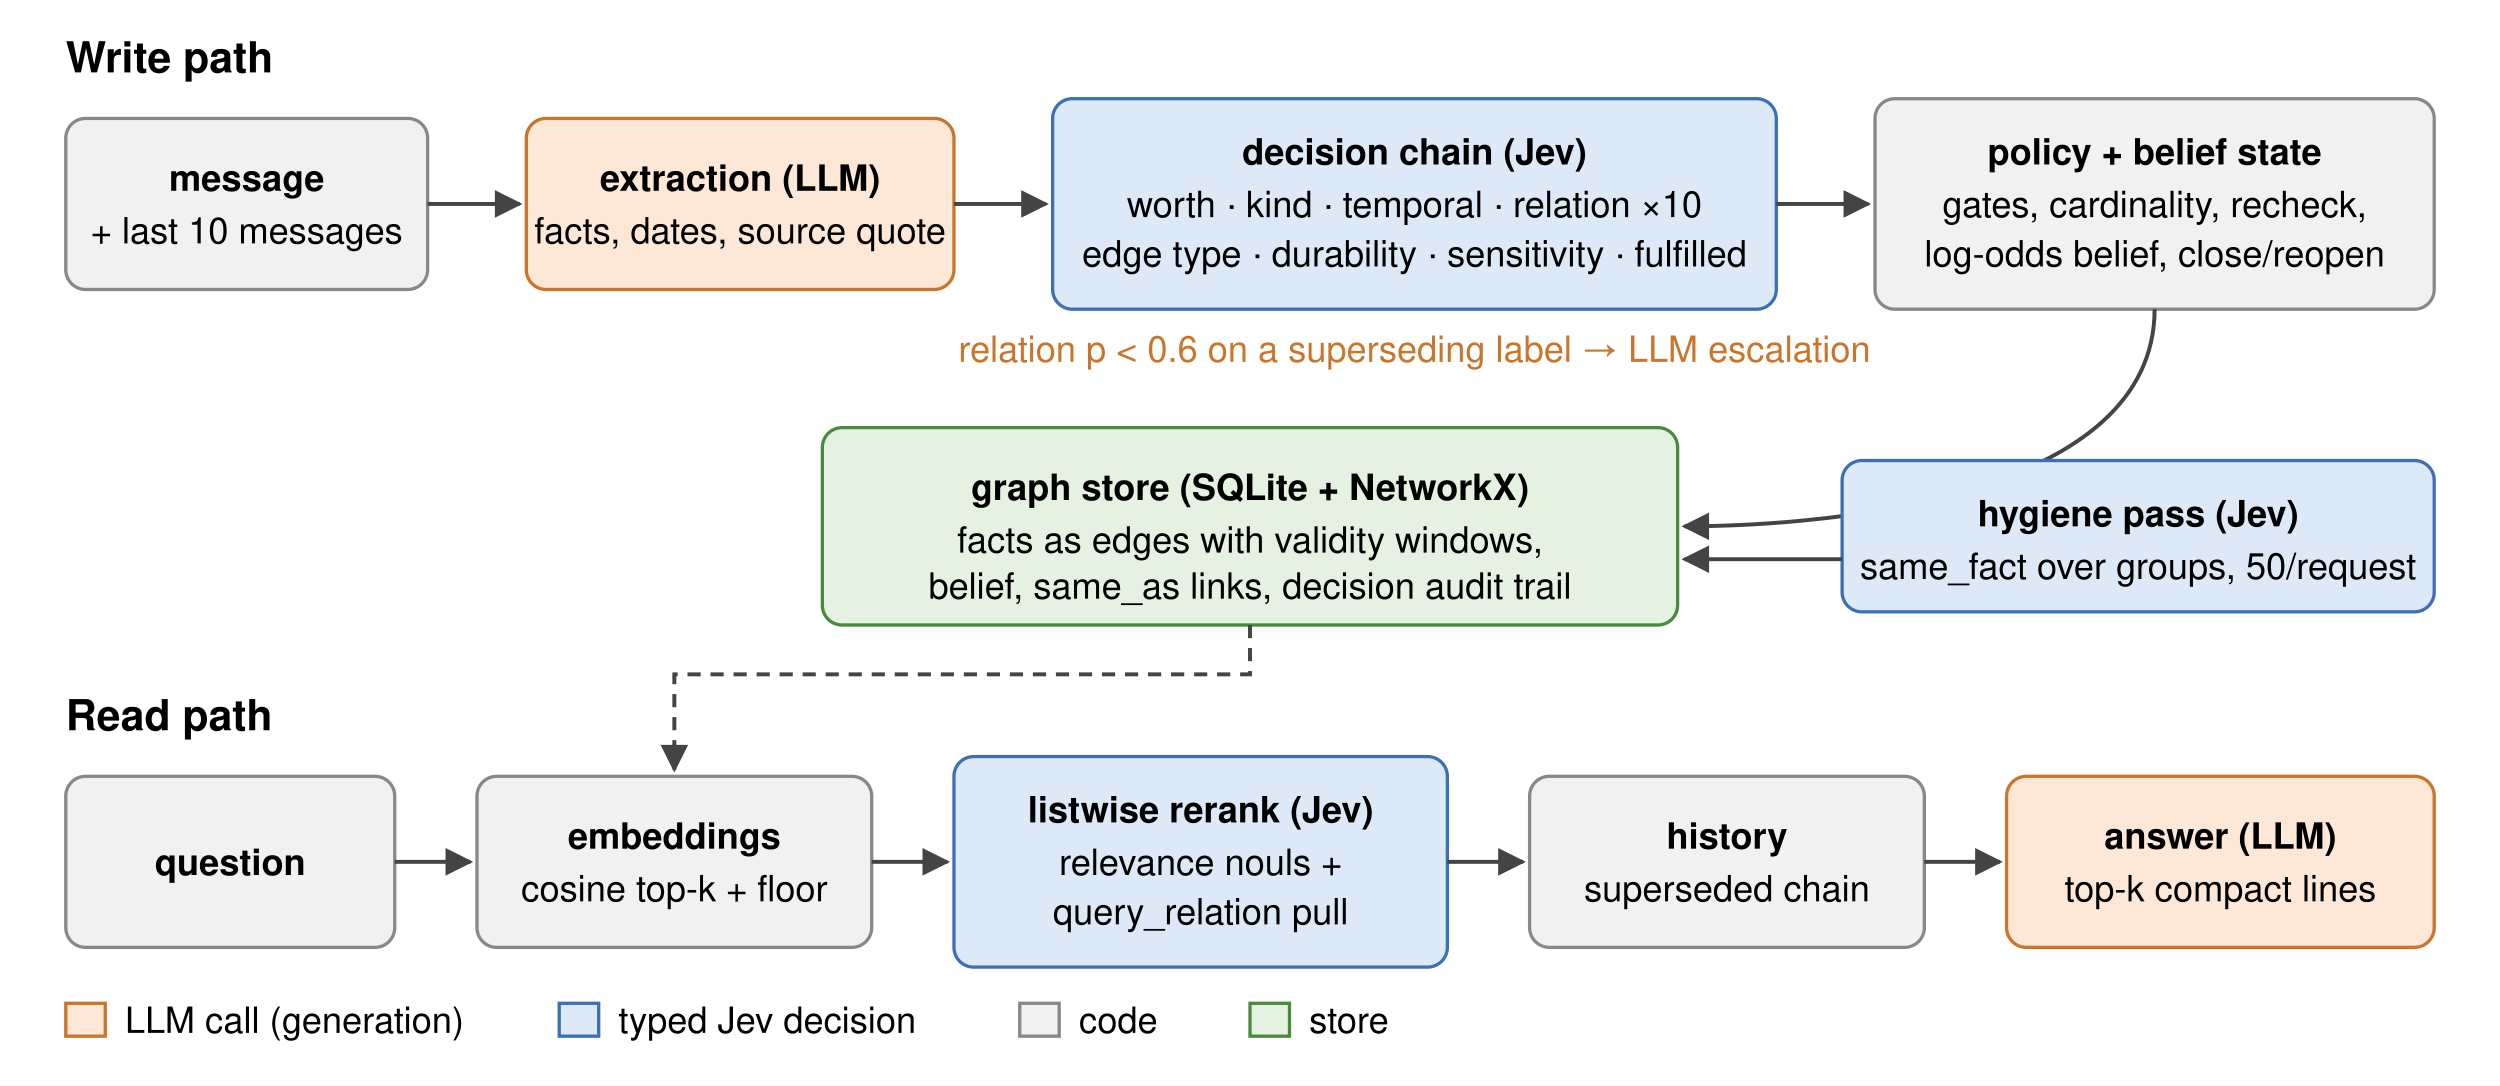
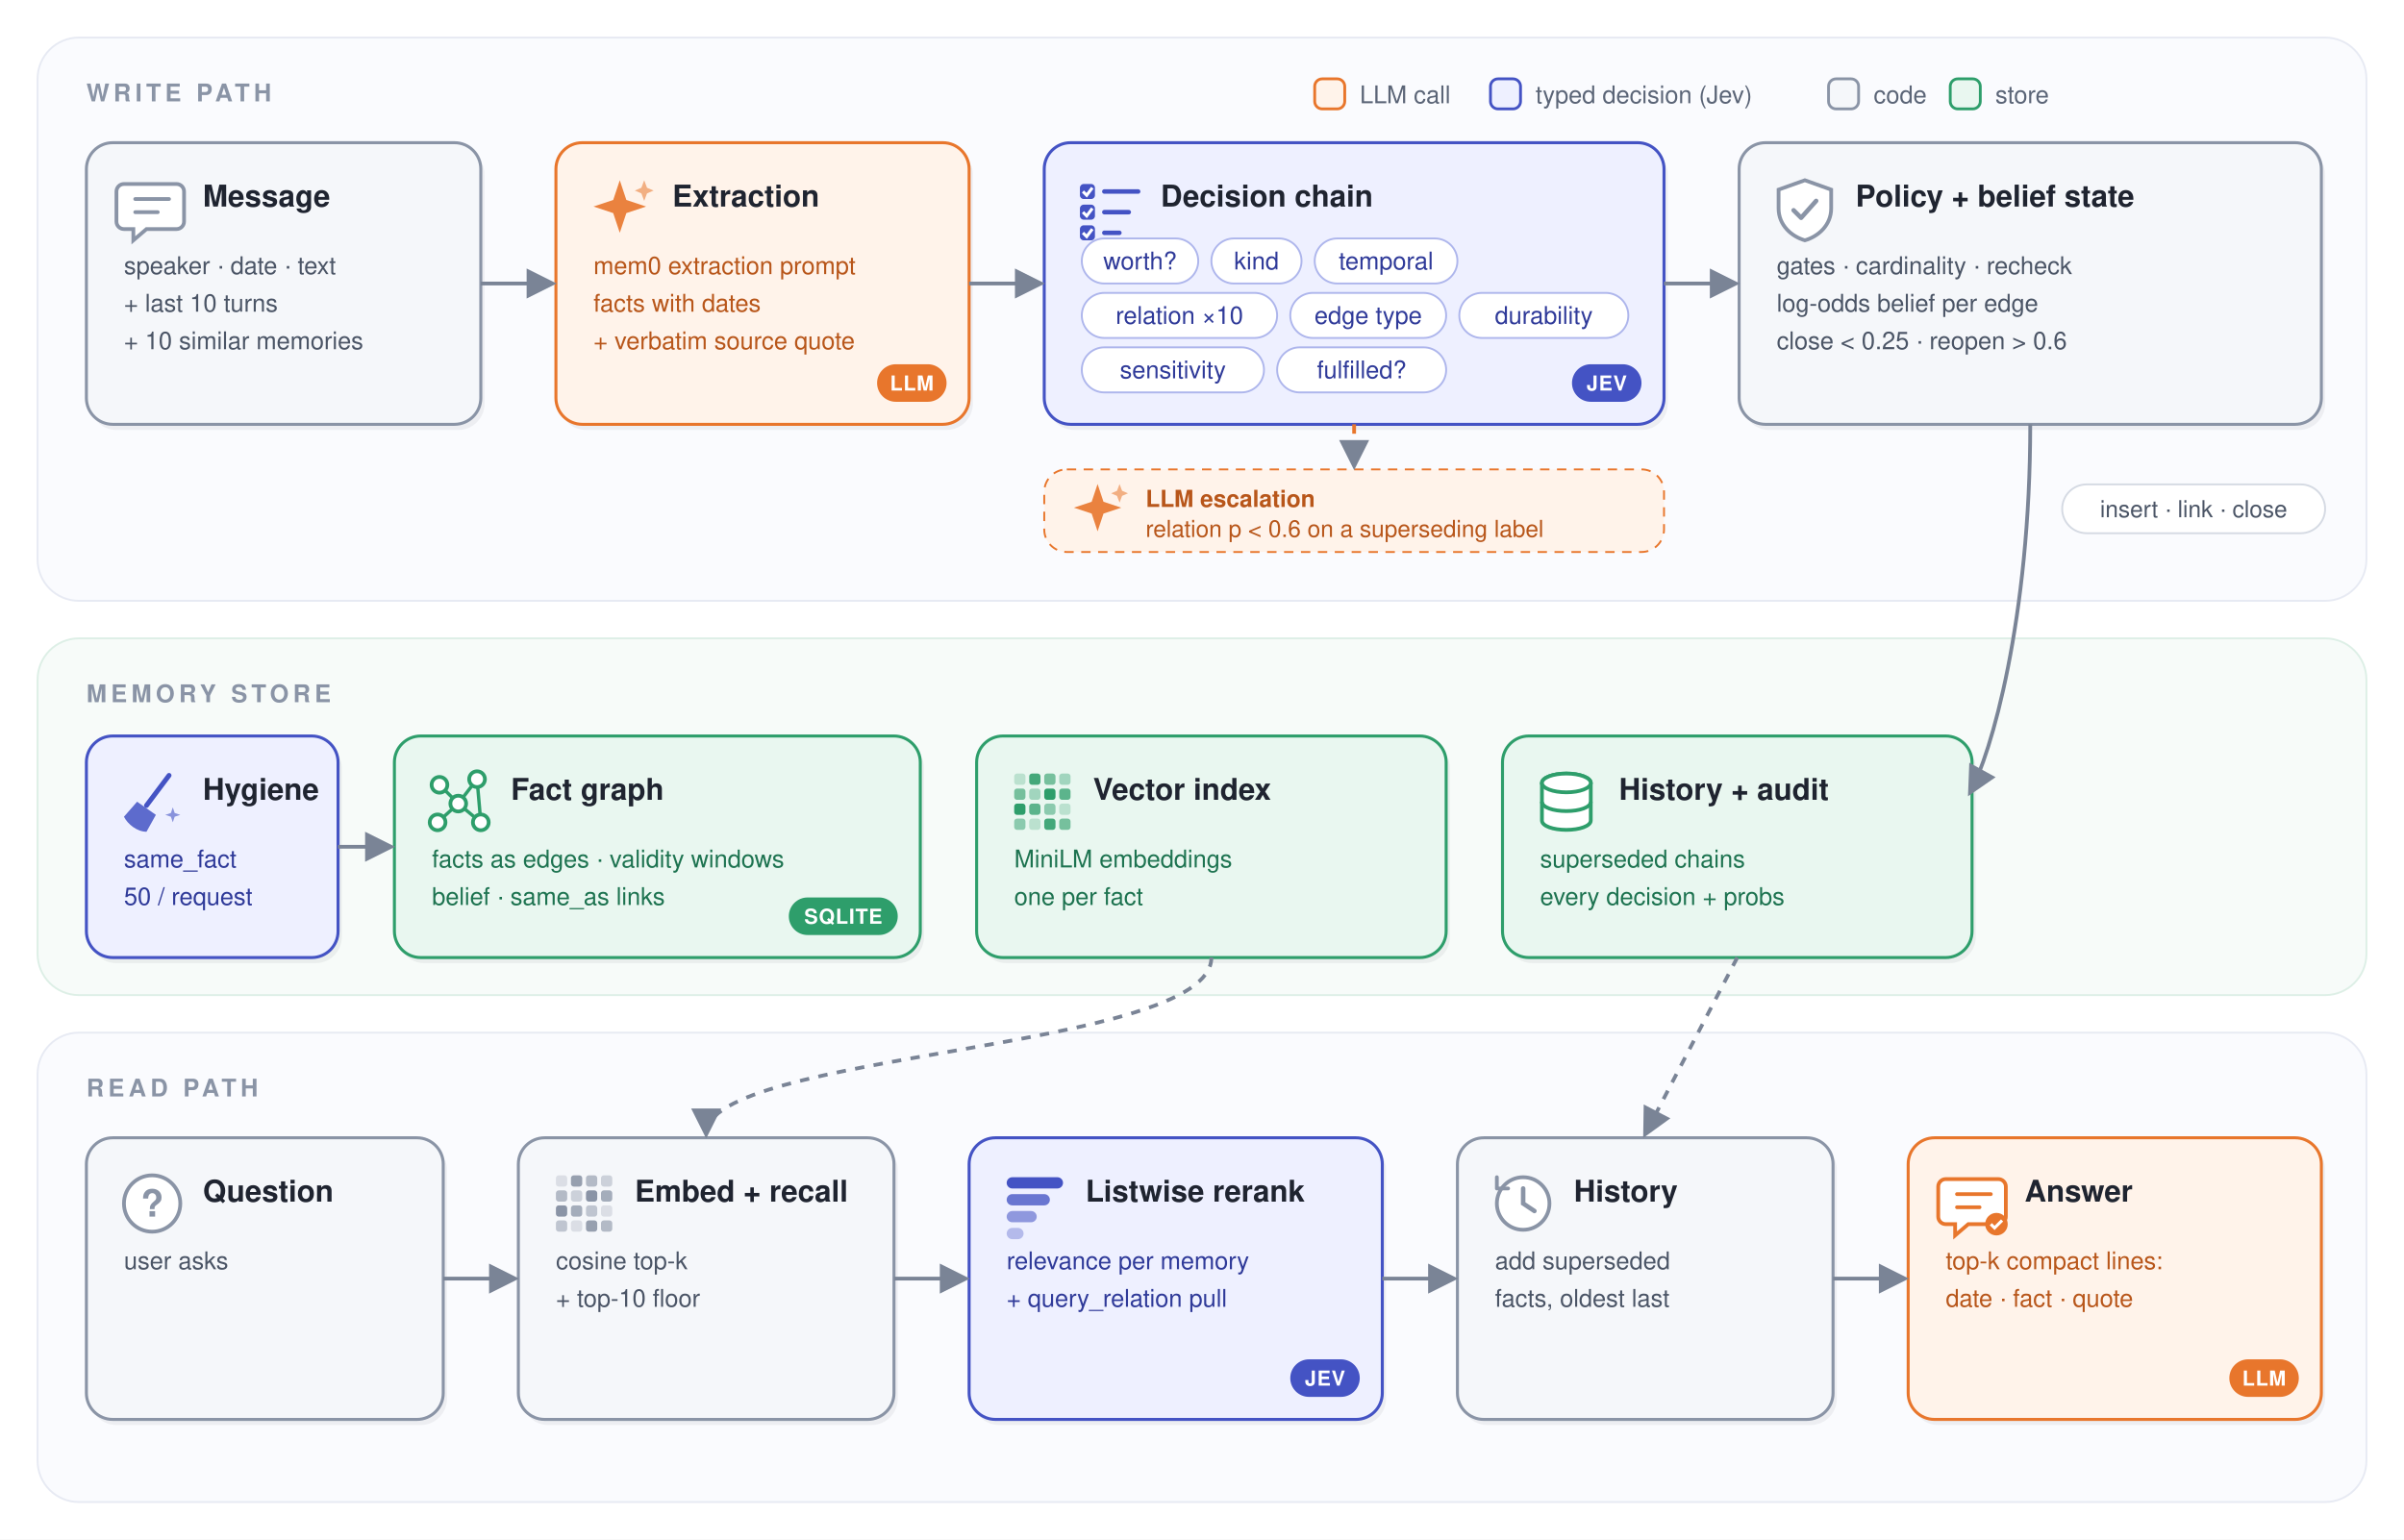
- <svg xmlns="http://www.w3.org/2000/svg" width="760" height="330" viewBox="0 0 760 330" font-family="Helvetica, Arial, sans-serif" font-size="11">
-   <rect width="100%" height="100%" fill="white" />
+ <svg xmlns="http://www.w3.org/2000/svg" width="1280" height="820" viewBox="0 0 1280 820">
  <defs>
-     <marker id="a" viewBox="0 0 10 10" refX="9" refY="5" markerWidth="7" markerHeight="7" orient="auto">
-       <path d="M0,0 L10,5 L0,10 z" fill="#444" />
+     <marker id="arr" viewBox="0 0 10 10" refX="8.5" refY="5" markerWidth="8" markerHeight="8" orient="auto-start-reverse">
+       <path d="M0,0 L10,5 L0,10 z" fill="#7A8496" />
    </marker>
  </defs>
-   <style>
-     .llm { fill: #fde8d7; stroke: #c9752b; }
-     .jev { fill: #dde9f7; stroke: #3b6fb6; }
-     .store { fill: #e5f2e1; stroke: #4a8a3c; }
-     .code { fill: #f1f1f1; stroke: #888; }
-     .t { font-weight: bold; }
-     line, path.f { stroke: #444; stroke-width: 1.2; fill: none; }
-   </style>
-   <text x="20" y="22" class="t" font-size="13">Write path</text>
-   <rect x="20" y="36" width="110" height="52" rx="6" class="code" />
-   <text x="75" y="58" text-anchor="middle" class="t">message</text>
-   <text x="75" y="74" text-anchor="middle">+ last 10 messages</text>
-   <rect x="160" y="36" width="130" height="52" rx="6" class="llm" />
-   <text x="225" y="58" text-anchor="middle" class="t">extraction (LLM)</text>
-   <text x="225" y="74" text-anchor="middle">facts, dates, source quote</text>
-   <rect x="320" y="30" width="220" height="64" rx="6" class="jev" />
-   <text x="430" y="50" text-anchor="middle" class="t">decision chain (Jev)</text>
-   <text x="430" y="66" text-anchor="middle">worth · kind · temporal · relation ×10</text>
-   <text x="430" y="81" text-anchor="middle">edge type · durability · sensitivity · fulfilled</text>
-   <rect x="570" y="30" width="170" height="64" rx="6" class="code" />
-   <text x="655" y="50" text-anchor="middle" class="t">policy + belief state</text>
-   <text x="655" y="66" text-anchor="middle">gates, cardinality, recheck,</text>
-   <text x="655" y="81" text-anchor="middle">log-odds belief, close/reopen</text>
-   <line x1="130" y1="62" x2="158" y2="62" marker-end="url(#a)" />
-   <line x1="290" y1="62" x2="318" y2="62" marker-end="url(#a)" />
-   <line x1="540" y1="62" x2="568" y2="62" marker-end="url(#a)" />
-   <text x="430" y="110" text-anchor="middle" fill="#c9752b">relation p &lt; 0.6 on a superseding label → LLM escalation</text>
-   <rect x="250" y="130" width="260" height="60" rx="6" class="store" />
-   <text x="380" y="152" text-anchor="middle" class="t">graph store (SQLite + NetworkX)</text>
-   <text x="380" y="168" text-anchor="middle">facts as edges with validity windows,</text>
-   <text x="380" y="182" text-anchor="middle">belief, same_as links, decision audit trail</text>
-   <path class="f" d="M655,94 C655,150 560,160 512,160" marker-end="url(#a)" />
-   <rect x="560" y="140" width="180" height="46" rx="6" class="jev" />
-   <text x="650" y="160" text-anchor="middle" class="t">hygiene pass (Jev)</text>
-   <text x="650" y="176" text-anchor="middle">same_fact over groups, 50/request</text>
-   <line x1="560" y1="170" x2="512" y2="170" marker-end="url(#a)" />
-   <text x="20" y="222" class="t" font-size="13">Read path</text>
-   <rect x="20" y="236" width="100" height="52" rx="6" class="code" />
-   <text x="70" y="266" text-anchor="middle" class="t">question</text>
-   <rect x="145" y="236" width="120" height="52" rx="6" class="code" />
-   <text x="205" y="258" text-anchor="middle" class="t">embeddings</text>
-   <text x="205" y="274" text-anchor="middle">cosine top-k + floor</text>
-   <rect x="290" y="230" width="150" height="64" rx="6" class="jev" />
-   <text x="365" y="250" text-anchor="middle" class="t">listwise rerank (Jev)</text>
-   <text x="365" y="266" text-anchor="middle">relevance nouls +</text>
-   <text x="365" y="281" text-anchor="middle">query_relation pull</text>
-   <rect x="465" y="236" width="120" height="52" rx="6" class="code" />
-   <text x="525" y="258" text-anchor="middle" class="t">history</text>
-   <text x="525" y="274" text-anchor="middle">superseded chain</text>
-   <rect x="610" y="236" width="130" height="52" rx="6" class="llm" />
-   <text x="675" y="258" text-anchor="middle" class="t">answer (LLM)</text>
-   <text x="675" y="274" text-anchor="middle">top-k compact lines</text>
-   <line x1="120" y1="262" x2="143" y2="262" marker-end="url(#a)" />
-   <line x1="265" y1="262" x2="288" y2="262" marker-end="url(#a)" />
-   <line x1="440" y1="262" x2="463" y2="262" marker-end="url(#a)" />
-   <line x1="585" y1="262" x2="608" y2="262" marker-end="url(#a)" />
-   <path class="f" d="M380,190 L380,205 L205,205 L205,234" marker-end="url(#a)" stroke-dasharray="4 3" />
-   <rect x="20" y="305" width="12" height="10" class="llm" />
-   <text x="38" y="314">LLM call (generation)</text>
-   <rect x="170" y="305" width="12" height="10" class="jev" />
-   <text x="188" y="314">typed Jev decision</text>
-   <rect x="310" y="305" width="12" height="10" class="code" />
-   <text x="328" y="314">code</text>
-   <rect x="380" y="305" width="12" height="10" class="store" />
-   <text x="398" y="314">store</text>
+   <style>text{font-family:'Helvetica Neue',Helvetica,Arial,sans-serif}.title{font-size:16px;font-weight:700}.body{font-size:13px}.tag{font-size:11px;font-weight:700;fill:white;letter-spacing:.4px}.lane{font-size:13px;font-weight:800;letter-spacing:2.2px;fill:#8A94A6}.note{font-size:12.5px}</style>
+   <rect width="1280" height="820" fill="white" />
+   <rect x="20" y="20" width="1240" height="300" rx="22" fill="#FAFBFE" stroke="#E7EAF3" />
+   <text x="46" y="54" class="lane">WRITE PATH</text>
+   <rect x="20" y="340" width="1240" height="190" rx="22" fill="#F7FBF9" stroke="#DDEFE6" />
+   <text x="46" y="374" class="lane">MEMORY STORE</text>
+   <rect x="20" y="550" width="1240" height="250" rx="22" fill="#FAFBFE" stroke="#E7EAF3" />
+   <text x="46" y="584" class="lane">READ PATH</text>
+   <rect x="48" y="79" width="210" height="150" rx="14" fill="#1F2430" opacity="0.06" />
+   <rect x="46" y="76" width="210" height="150" rx="14" fill="#F5F7FA" stroke="#8A94A6" stroke-width="1.6" />
+   <g transform="translate(64,94)">
+     <path d="M2 4 h28 a4 4 0 0 1 4 4 v16 a4 4 0 0 1 -4 4 h-16 l-7 6 v-6 h-5 a4 4 0 0 1 -4 -4 v-16 a4 4 0 0 1 4 -4z" fill="white" stroke="#8A94A6" stroke-width="2" />
+     <line x1="8" y1="12" x2="26" y2="12" stroke="#8A94A6" stroke-width="2" stroke-linecap="round" />
+     <line x1="8" y1="19" x2="20" y2="19" stroke="#8A94A6" stroke-width="2" stroke-linecap="round" />
+   </g>
+   <text x="108" y="110" class="title" fill="#1F2430">Message</text>
+   <text x="66" y="146" class="body" fill="#4B5566">speaker · date · text</text>
+   <text x="66" y="166" class="body" fill="#4B5566">+ last 10 turns</text>
+   <text x="66" y="186" class="body" fill="#4B5566">+ 10 similar memories</text>
+   <rect x="298" y="79" width="220" height="150" rx="14" fill="#1F2430" opacity="0.06" />
+   <rect x="296" y="76" width="220" height="150" rx="14" fill="#FFF3EA" stroke="#E8762C" stroke-width="1.6" />
+   <g transform="translate(314,94)">
+     <path d="M16 2 L19.5 12.5 L30 16 L19.5 19.5 L16 30 L12.5 19.5 L2 16 L12.5 12.5 Z" fill="#E8762C" opacity="0.9" />
+     <path d="M29 2 L30.5 6 L34 7.5 L30.5 9 L29 13 L27.5 9 L24 7.5 L27.5 6 Z" fill="#E8762C" opacity="0.55" />
+   </g>
+   <text x="358" y="110" class="title" fill="#1F2430">Extraction</text>
+   <rect x="467" y="194" width="37" height="20" rx="10" fill="#E8762C" />
+   <text x="485.5" y="208" class="tag" text-anchor="middle">LLM</text>
+   <text x="316" y="146" class="body" fill="#B8561A">mem0 extraction prompt</text>
+   <text x="316" y="166" class="body" fill="#B8561A">facts with dates</text>
+   <text x="316" y="186" class="body" fill="#B8561A">+ verbatim source quote</text>
+   <rect x="558" y="79" width="330" height="150" rx="14" fill="#1F2430" opacity="0.06" />
+   <rect x="556" y="76" width="330" height="150" rx="14" fill="#EEF0FF" stroke="#4453C4" stroke-width="1.6" />
+   <g transform="translate(574,94)">
+     <rect x="1" y="4" width="8" height="8" rx="2" fill="#4453C4" />
+     <path d="M2.6 8 l2 2 l3 -4" fill="none" stroke="white" stroke-width="1.6" />
+     <line x1="14" y1="8" x2="32" y2="8" stroke="#4453C4" stroke-width="2.4" stroke-linecap="round" />
+     <rect x="1" y="15" width="8" height="8" rx="2" fill="#4453C4" />
+     <path d="M2.6 19 l2 2 l3 -4" fill="none" stroke="white" stroke-width="1.6" />
+     <line x1="14" y1="19" x2="27" y2="19" stroke="#4453C4" stroke-width="2.4" stroke-linecap="round" />
+     <rect x="1" y="26" width="8" height="8" rx="2" fill="#4453C4" />
+     <path d="M2.6 30 l2 2 l3 -4" fill="none" stroke="white" stroke-width="1.6" />
+     <line x1="14" y1="30" x2="22" y2="30" stroke="#4453C4" stroke-width="2.4" stroke-linecap="round" />
+   </g>
+   <text x="618" y="110" class="title" fill="#1F2430">Decision chain</text>
+   <rect x="837" y="194" width="37" height="20" rx="10" fill="#4453C4" />
+   <text x="855.5" y="208" class="tag" text-anchor="middle">JEV</text>
+   <rect x="576" y="127" width="62" height="24" rx="12" fill="white" stroke="#AEB6EC" />
+   <text x="607.0" y="143.5" class="body" text-anchor="middle" fill="#2F3A99">worth?</text>
+   <rect x="645" y="127" width="48" height="24" rx="12" fill="white" stroke="#AEB6EC" />
+   <text x="669.0" y="143.5" class="body" text-anchor="middle" fill="#2F3A99">kind</text>
+   <rect x="700" y="127" width="76" height="24" rx="12" fill="white" stroke="#AEB6EC" />
+   <text x="738.0" y="143.5" class="body" text-anchor="middle" fill="#2F3A99">temporal</text>
+   <rect x="576" y="156" width="104" height="24" rx="12" fill="white" stroke="#AEB6EC" />
+   <text x="628.0" y="172.5" class="body" text-anchor="middle" fill="#2F3A99">relation ×10</text>
+   <rect x="687" y="156" width="83" height="24" rx="12" fill="white" stroke="#AEB6EC" />
+   <text x="728.5" y="172.5" class="body" text-anchor="middle" fill="#2F3A99">edge type</text>
+   <rect x="777" y="156" width="90" height="24" rx="12" fill="white" stroke="#AEB6EC" />
+   <text x="822.0" y="172.5" class="body" text-anchor="middle" fill="#2F3A99">durability</text>
+   <rect x="576" y="185" width="97" height="24" rx="12" fill="white" stroke="#AEB6EC" />
+   <text x="624.5" y="201.5" class="body" text-anchor="middle" fill="#2F3A99">sensitivity</text>
+   <rect x="680" y="185" width="90" height="24" rx="12" fill="white" stroke="#AEB6EC" />
+   <text x="725.0" y="201.5" class="body" text-anchor="middle" fill="#2F3A99">fulfilled?</text>
+   <rect x="928" y="79" width="310" height="150" rx="14" fill="#1F2430" opacity="0.06" />
+   <rect x="926" y="76" width="310" height="150" rx="14" fill="#F5F7FA" stroke="#8A94A6" stroke-width="1.6" />
+   <g transform="translate(944,94)">
+     <path d="M17 2 L31 7 V17 C31 26 24 32 17 34 C10 32 3 26 3 17 V7 Z" fill="white" stroke="#8A94A6" stroke-width="2" />
+     <path d="M11 18 l4 4 l8 -9" fill="none" stroke="#8A94A6" stroke-width="2.4" stroke-linecap="round" stroke-linejoin="round" />
+   </g>
+   <text x="988" y="110" class="title" fill="#1F2430">Policy + belief state</text>
+   <text x="946" y="146" class="body" fill="#4B5566">gates · cardinality · recheck</text>
+   <text x="946" y="166" class="body" fill="#4B5566">log-odds belief per edge</text>
+   <text x="946" y="186" class="body" fill="#4B5566">close &lt; 0.25 · reopen &gt; 0.6</text>
+   <path d="M256,151 L294,151" fill="none" stroke="#7A8496" stroke-width="2" marker-end="url(#arr)" />
+   <path d="M516,151 L554,151" fill="none" stroke="#7A8496" stroke-width="2" marker-end="url(#arr)" />
+   <path d="M886,151 L924,151" fill="none" stroke="#7A8496" stroke-width="2" marker-end="url(#arr)" />
+   <rect x="556" y="250" width="330" height="44" rx="12" fill="#FFF3EA" stroke="#E8762C" stroke-dasharray="5 4" />
+   <g transform="translate(570,256) scale(0.9)">
+     <path d="M16 2 L19.5 12.5 L30 16 L19.5 19.5 L16 30 L12.5 19.5 L2 16 L12.5 12.5 Z" fill="#E8762C" opacity="0.9" />
+     <path d="M29 2 L30.5 6 L34 7.5 L30.5 9 L29 13 L27.5 9 L24 7.5 L27.5 6 Z" fill="#E8762C" opacity="0.55" />
+   </g>
+   <text x="610" y="270" class="note" fill="#B8561A" font-weight="700">LLM escalation</text>
+   <text x="610" y="286" class="note" fill="#B8561A">relation p &lt; 0.6 on a superseding label</text>
+   <path d="M721,226 L721,248" fill="none" stroke="#E8762C" stroke-width="2" stroke-dasharray="5 5" marker-end="url(#arr)" />
+   <rect x="212" y="395" width="280" height="118" rx="14" fill="#1F2430" opacity="0.06" />
+   <rect x="210" y="392" width="280" height="118" rx="14" fill="#E9F7F0" stroke="#2E9E6B" stroke-width="1.6" />
+   <g transform="translate(228,410)">
+     <line x1="6" y1="8" x2="16" y2="18" stroke="#2E9E6B" stroke-width="1.8" />
+     <line x1="26" y1="5" x2="16" y2="18" stroke="#2E9E6B" stroke-width="1.8" />
+     <line x1="16" y1="18" x2="5" y2="28" stroke="#2E9E6B" stroke-width="1.8" />
+     <line x1="16" y1="18" x2="28" y2="28" stroke="#2E9E6B" stroke-width="1.8" />
+     <line x1="26" y1="5" x2="28" y2="28" stroke="#2E9E6B" stroke-width="1.8" />
+     <circle cx="6" cy="8" r="4.2" fill="white" stroke="#2E9E6B" stroke-width="2" />
+     <circle cx="26" cy="5" r="4.2" fill="white" stroke="#2E9E6B" stroke-width="2" />
+     <circle cx="16" cy="18" r="4.2" fill="white" stroke="#2E9E6B" stroke-width="2" />
+     <circle cx="5" cy="28" r="4.2" fill="white" stroke="#2E9E6B" stroke-width="2" />
+     <circle cx="28" cy="28" r="4.2" fill="white" stroke="#2E9E6B" stroke-width="2" />
+   </g>
+   <text x="272" y="426" class="title" fill="#1F2430">Fact graph</text>
+   <rect x="420" y="478" width="58" height="20" rx="10" fill="#2E9E6B" />
+   <text x="449.0" y="492" class="tag" text-anchor="middle">SQLITE</text>
+   <text x="230" y="462" class="body" fill="#1D7350">facts as edges · validity windows</text>
+   <text x="230" y="482" class="body" fill="#1D7350">belief · same_as links</text>
+   <rect x="522" y="395" width="250" height="118" rx="14" fill="#1F2430" opacity="0.06" />
+   <rect x="520" y="392" width="250" height="118" rx="14" fill="#E9F7F0" stroke="#2E9E6B" stroke-width="1.6" />
+   <g transform="translate(538,410)">
+     <rect x="2" y="2" width="6" height="6" rx="1.5" fill="#2E9E6B" opacity="0.25" />
+     <rect x="10" y="2" width="6" height="6" rx="1.5" fill="#2E9E6B" opacity="0.88" />
+     <rect x="18" y="2" width="6" height="6" rx="1.5" fill="#2E9E6B" opacity="0.62" />
+     <rect x="26" y="2" width="6" height="6" rx="1.5" fill="#2E9E6B" opacity="0.38" />
+     <rect x="2" y="10" width="6" height="6" rx="1.5" fill="#2E9E6B" opacity="0.62" />
+     <rect x="10" y="10" width="6" height="6" rx="1.5" fill="#2E9E6B" opacity="0.38" />
+     <rect x="18" y="10" width="6" height="6" rx="1.5" fill="#2E9E6B" opacity="1.00" />
+     <rect x="26" y="10" width="6" height="6" rx="1.5" fill="#2E9E6B" opacity="0.75" />
+     <rect x="2" y="18" width="6" height="6" rx="1.5" fill="#2E9E6B" opacity="1.00" />
+     <rect x="10" y="18" width="6" height="6" rx="1.5" fill="#2E9E6B" opacity="0.75" />
+     <rect x="18" y="18" width="6" height="6" rx="1.5" fill="#2E9E6B" opacity="0.50" />
+     <rect x="26" y="18" width="6" height="6" rx="1.5" fill="#2E9E6B" opacity="0.25" />
+     <rect x="2" y="26" width="6" height="6" rx="1.5" fill="#2E9E6B" opacity="0.50" />
+     <rect x="10" y="26" width="6" height="6" rx="1.5" fill="#2E9E6B" opacity="0.25" />
+     <rect x="18" y="26" width="6" height="6" rx="1.5" fill="#2E9E6B" opacity="0.88" />
+     <rect x="26" y="26" width="6" height="6" rx="1.5" fill="#2E9E6B" opacity="0.62" />
+   </g>
+   <text x="582" y="426" class="title" fill="#1F2430">Vector index</text>
+   <text x="540" y="462" class="body" fill="#1D7350">MiniLM embeddings</text>
+   <text x="540" y="482" class="body" fill="#1D7350">one per fact</text>
+   <rect x="802" y="395" width="250" height="118" rx="14" fill="#1F2430" opacity="0.06" />
+   <rect x="800" y="392" width="250" height="118" rx="14" fill="#E9F7F0" stroke="#2E9E6B" stroke-width="1.6" />
+   <g transform="translate(818,410)">
+     <ellipse cx="16" cy="7" rx="13" ry="5" fill="white" stroke="#2E9E6B" stroke-width="2" />
+     <path d="M3 7 v20 c0 3 6 5 13 5 s13 -2 13 -5 v-20" fill="white" stroke="#2E9E6B" stroke-width="2" />
+     <path d="M3 17 c0 3 6 5 13 5 s13 -2 13 -5" fill="none" stroke="#2E9E6B" stroke-width="2" />
+     <ellipse cx="16" cy="7" rx="13" ry="5" fill="white" stroke="#2E9E6B" stroke-width="2" />
+   </g>
+   <text x="862" y="426" class="title" fill="#1F2430">History + audit</text>
+   <text x="820" y="462" class="body" fill="#1D7350">superseded chains</text>
+   <text x="820" y="482" class="body" fill="#1D7350">every decision + probs</text>
+   <rect x="48" y="395" width="134" height="118" rx="14" fill="#1F2430" opacity="0.06" />
+   <rect x="46" y="392" width="134" height="118" rx="14" fill="#EEF0FF" stroke="#4453C4" stroke-width="1.6" />
+   <g transform="translate(64,410)">
+     <line x1="26" y1="3" x2="14" y2="19" stroke="#4453C4" stroke-width="2.6" stroke-linecap="round" />
+     <path d="M9 17 L19 24 L14 33 C9 33 4 29 2 25 Z" fill="#4453C4" opacity="0.85" />
+     <path d="M28 20 l1 3 l3 1 l-3 1 l-1 3 l-1 -3 l-3 -1 l3 -1z" fill="#4453C4" opacity="0.6" />
+   </g>
+   <text x="108" y="426" class="title" fill="#1F2430">Hygiene</text>
+   <text x="66" y="462" class="body" fill="#2F3A99">same_fact</text>
+   <text x="66" y="482" class="body" fill="#2F3A99">50 / request</text>
+   <path d="M180,451 L208,451" fill="none" stroke="#7A8496" stroke-width="2" marker-end="url(#arr)" />
+   <path d="M1081,226 C1081,330 1060,402 1049,422" fill="none" stroke="#7A8496" stroke-width="2" marker-end="url(#arr)" />
+   <rect x="1098" y="258" width="140" height="26" rx="13" fill="white" stroke="#D5DAE3" />
+   <text x="1168" y="275.5" class="note" text-anchor="middle" fill="#4B5566">insert · link · close</text>
+   <rect x="48" y="609" width="190" height="150" rx="14" fill="#1F2430" opacity="0.06" />
+   <rect x="46" y="606" width="190" height="150" rx="14" fill="#F5F7FA" stroke="#8A94A6" stroke-width="1.6" />
+   <g transform="translate(64,624)">
+     <circle cx="17" cy="17" r="15" fill="white" stroke="#8A94A6" stroke-width="2" />
+     <text x="17" y="24" text-anchor="middle" font-size="20" font-weight="bold" fill="#8A94A6">?</text>
+   </g>
+   <text x="108" y="640" class="title" fill="#1F2430">Question</text>
+   <text x="66" y="676" class="body" fill="#4B5566">user asks</text>
+   <rect x="278" y="609" width="200" height="150" rx="14" fill="#1F2430" opacity="0.06" />
+   <rect x="276" y="606" width="200" height="150" rx="14" fill="#F5F7FA" stroke="#8A94A6" stroke-width="1.6" />
+   <g transform="translate(294,624)">
+     <rect x="2" y="2" width="6" height="6" rx="1.5" fill="#8A94A6" opacity="0.25" />
+     <rect x="10" y="2" width="6" height="6" rx="1.5" fill="#8A94A6" opacity="0.88" />
+     <rect x="18" y="2" width="6" height="6" rx="1.5" fill="#8A94A6" opacity="0.62" />
+     <rect x="26" y="2" width="6" height="6" rx="1.5" fill="#8A94A6" opacity="0.38" />
+     <rect x="2" y="10" width="6" height="6" rx="1.5" fill="#8A94A6" opacity="0.62" />
+     <rect x="10" y="10" width="6" height="6" rx="1.5" fill="#8A94A6" opacity="0.38" />
+     <rect x="18" y="10" width="6" height="6" rx="1.5" fill="#8A94A6" opacity="1.00" />
+     <rect x="26" y="10" width="6" height="6" rx="1.5" fill="#8A94A6" opacity="0.75" />
+     <rect x="2" y="18" width="6" height="6" rx="1.5" fill="#8A94A6" opacity="1.00" />
+     <rect x="10" y="18" width="6" height="6" rx="1.5" fill="#8A94A6" opacity="0.75" />
+     <rect x="18" y="18" width="6" height="6" rx="1.5" fill="#8A94A6" opacity="0.50" />
+     <rect x="26" y="18" width="6" height="6" rx="1.5" fill="#8A94A6" opacity="0.25" />
+     <rect x="2" y="26" width="6" height="6" rx="1.5" fill="#8A94A6" opacity="0.50" />
+     <rect x="10" y="26" width="6" height="6" rx="1.5" fill="#8A94A6" opacity="0.25" />
+     <rect x="18" y="26" width="6" height="6" rx="1.5" fill="#8A94A6" opacity="0.88" />
+     <rect x="26" y="26" width="6" height="6" rx="1.5" fill="#8A94A6" opacity="0.62" />
+   </g>
+   <text x="338" y="640" class="title" fill="#1F2430">Embed + recall</text>
+   <text x="296" y="676" class="body" fill="#4B5566">cosine top-k</text>
+   <text x="296" y="696" class="body" fill="#4B5566">+ top-10 floor</text>
+   <rect x="518" y="609" width="220" height="150" rx="14" fill="#1F2430" opacity="0.06" />
+   <rect x="516" y="606" width="220" height="150" rx="14" fill="#EEF0FF" stroke="#4453C4" stroke-width="1.6" />
+   <g transform="translate(534,624)">
+     <rect x="2" y="3" width="30" height="6" rx="3" fill="#4453C4" opacity="1.00" />
+     <rect x="2" y="12" width="23" height="6" rx="3" fill="#4453C4" opacity="0.78" />
+     <rect x="2" y="21" width="16" height="6" rx="3" fill="#4453C4" opacity="0.56" />
+     <rect x="2" y="30" width="9" height="6" rx="3" fill="#4453C4" opacity="0.34" />
+   </g>
+   <text x="578" y="640" class="title" fill="#1F2430">Listwise rerank</text>
+   <rect x="687" y="724" width="37" height="20" rx="10" fill="#4453C4" />
+   <text x="705.5" y="738" class="tag" text-anchor="middle">JEV</text>
+   <text x="536" y="676" class="body" fill="#2F3A99">relevance per memory</text>
+   <text x="536" y="696" class="body" fill="#2F3A99">+ query_relation pull</text>
+   <rect x="778" y="609" width="200" height="150" rx="14" fill="#1F2430" opacity="0.06" />
+   <rect x="776" y="606" width="200" height="150" rx="14" fill="#F5F7FA" stroke="#8A94A6" stroke-width="1.6" />
+   <g transform="translate(794,624)">
+     <circle cx="17" cy="17" r="14" fill="white" stroke="#8A94A6" stroke-width="2" />
+     <path d="M17 9 V17 L23 21" fill="none" stroke="#8A94A6" stroke-width="2.4" stroke-linecap="round" />
+     <path d="M3 9 l0 -6 m0 6 l6 0" stroke="#8A94A6" stroke-width="2" stroke-linecap="round" />
+   </g>
+   <text x="838" y="640" class="title" fill="#1F2430">History</text>
+   <text x="796" y="676" class="body" fill="#4B5566">add superseded</text>
+   <text x="796" y="696" class="body" fill="#4B5566">facts, oldest last</text>
+   <rect x="1018" y="609" width="220" height="150" rx="14" fill="#1F2430" opacity="0.06" />
+   <rect x="1016" y="606" width="220" height="150" rx="14" fill="#FFF3EA" stroke="#E8762C" stroke-width="1.6" />
+   <g transform="translate(1034,624)">
+     <path d="M2 4 h28 a4 4 0 0 1 4 4 v16 a4 4 0 0 1 -4 4 h-16 l-7 6 v-6 h-5 a4 4 0 0 1 -4 -4 v-16 a4 4 0 0 1 4 -4z" fill="white" stroke="#E8762C" stroke-width="2" />
+     <line x1="8" y1="12" x2="26" y2="12" stroke="#E8762C" stroke-width="2" stroke-linecap="round" />
+     <line x1="8" y1="19" x2="20" y2="19" stroke="#E8762C" stroke-width="2" stroke-linecap="round" />
+     <circle cx="29" cy="28" r="6" fill="#E8762C" />
+     <path d="M26 28 l2 2 l4 -4" fill="none" stroke="white" stroke-width="1.6" />
+   </g>
+   <text x="1078" y="640" class="title" fill="#1F2430">Answer</text>
+   <rect x="1187" y="724" width="37" height="20" rx="10" fill="#E8762C" />
+   <text x="1205.5" y="738" class="tag" text-anchor="middle">LLM</text>
+   <text x="1036" y="676" class="body" fill="#B8561A">top-k compact lines:</text>
+   <text x="1036" y="696" class="body" fill="#B8561A">date · fact · quote</text>
+   <path d="M236,681 L274,681" fill="none" stroke="#7A8496" stroke-width="2" marker-end="url(#arr)" />
+   <path d="M476,681 L514,681" fill="none" stroke="#7A8496" stroke-width="2" marker-end="url(#arr)" />
+   <path d="M736,681 L774,681" fill="none" stroke="#7A8496" stroke-width="2" marker-end="url(#arr)" />
+   <path d="M976,681 L1014,681" fill="none" stroke="#7A8496" stroke-width="2" marker-end="url(#arr)" />
+   <path d="M645,510 C645,560 376,560 376,604" fill="none" stroke="#7A8496" stroke-width="2" stroke-dasharray="5 5" marker-end="url(#arr)" />
+   <path d="M925,510 L876,604" fill="none" stroke="#7A8496" stroke-width="2" stroke-dasharray="5 5" marker-end="url(#arr)" />
+   <rect x="700" y="42" width="16" height="16" rx="4" fill="#FFF3EA" stroke="#E8762C" stroke-width="1.5" />
+   <text x="724" y="55" class="body" fill="#5B6577">LLM call</text>
+   <rect x="793.6" y="42" width="16" height="16" rx="4" fill="#EEF0FF" stroke="#4453C4" stroke-width="1.5" />
+   <text x="817.6" y="55" class="body" fill="#5B6577">typed decision (Jev)</text>
+   <rect x="973.6" y="42" width="16" height="16" rx="4" fill="#F5F7FA" stroke="#8A94A6" stroke-width="1.5" />
+   <text x="997.6" y="55" class="body" fill="#5B6577">code</text>
+   <rect x="1038.4" y="42" width="16" height="16" rx="4" fill="#E9F7F0" stroke="#2E9E6B" stroke-width="1.5" />
+   <text x="1062.4" y="55" class="body" fill="#5B6577">store</text>
</svg>
